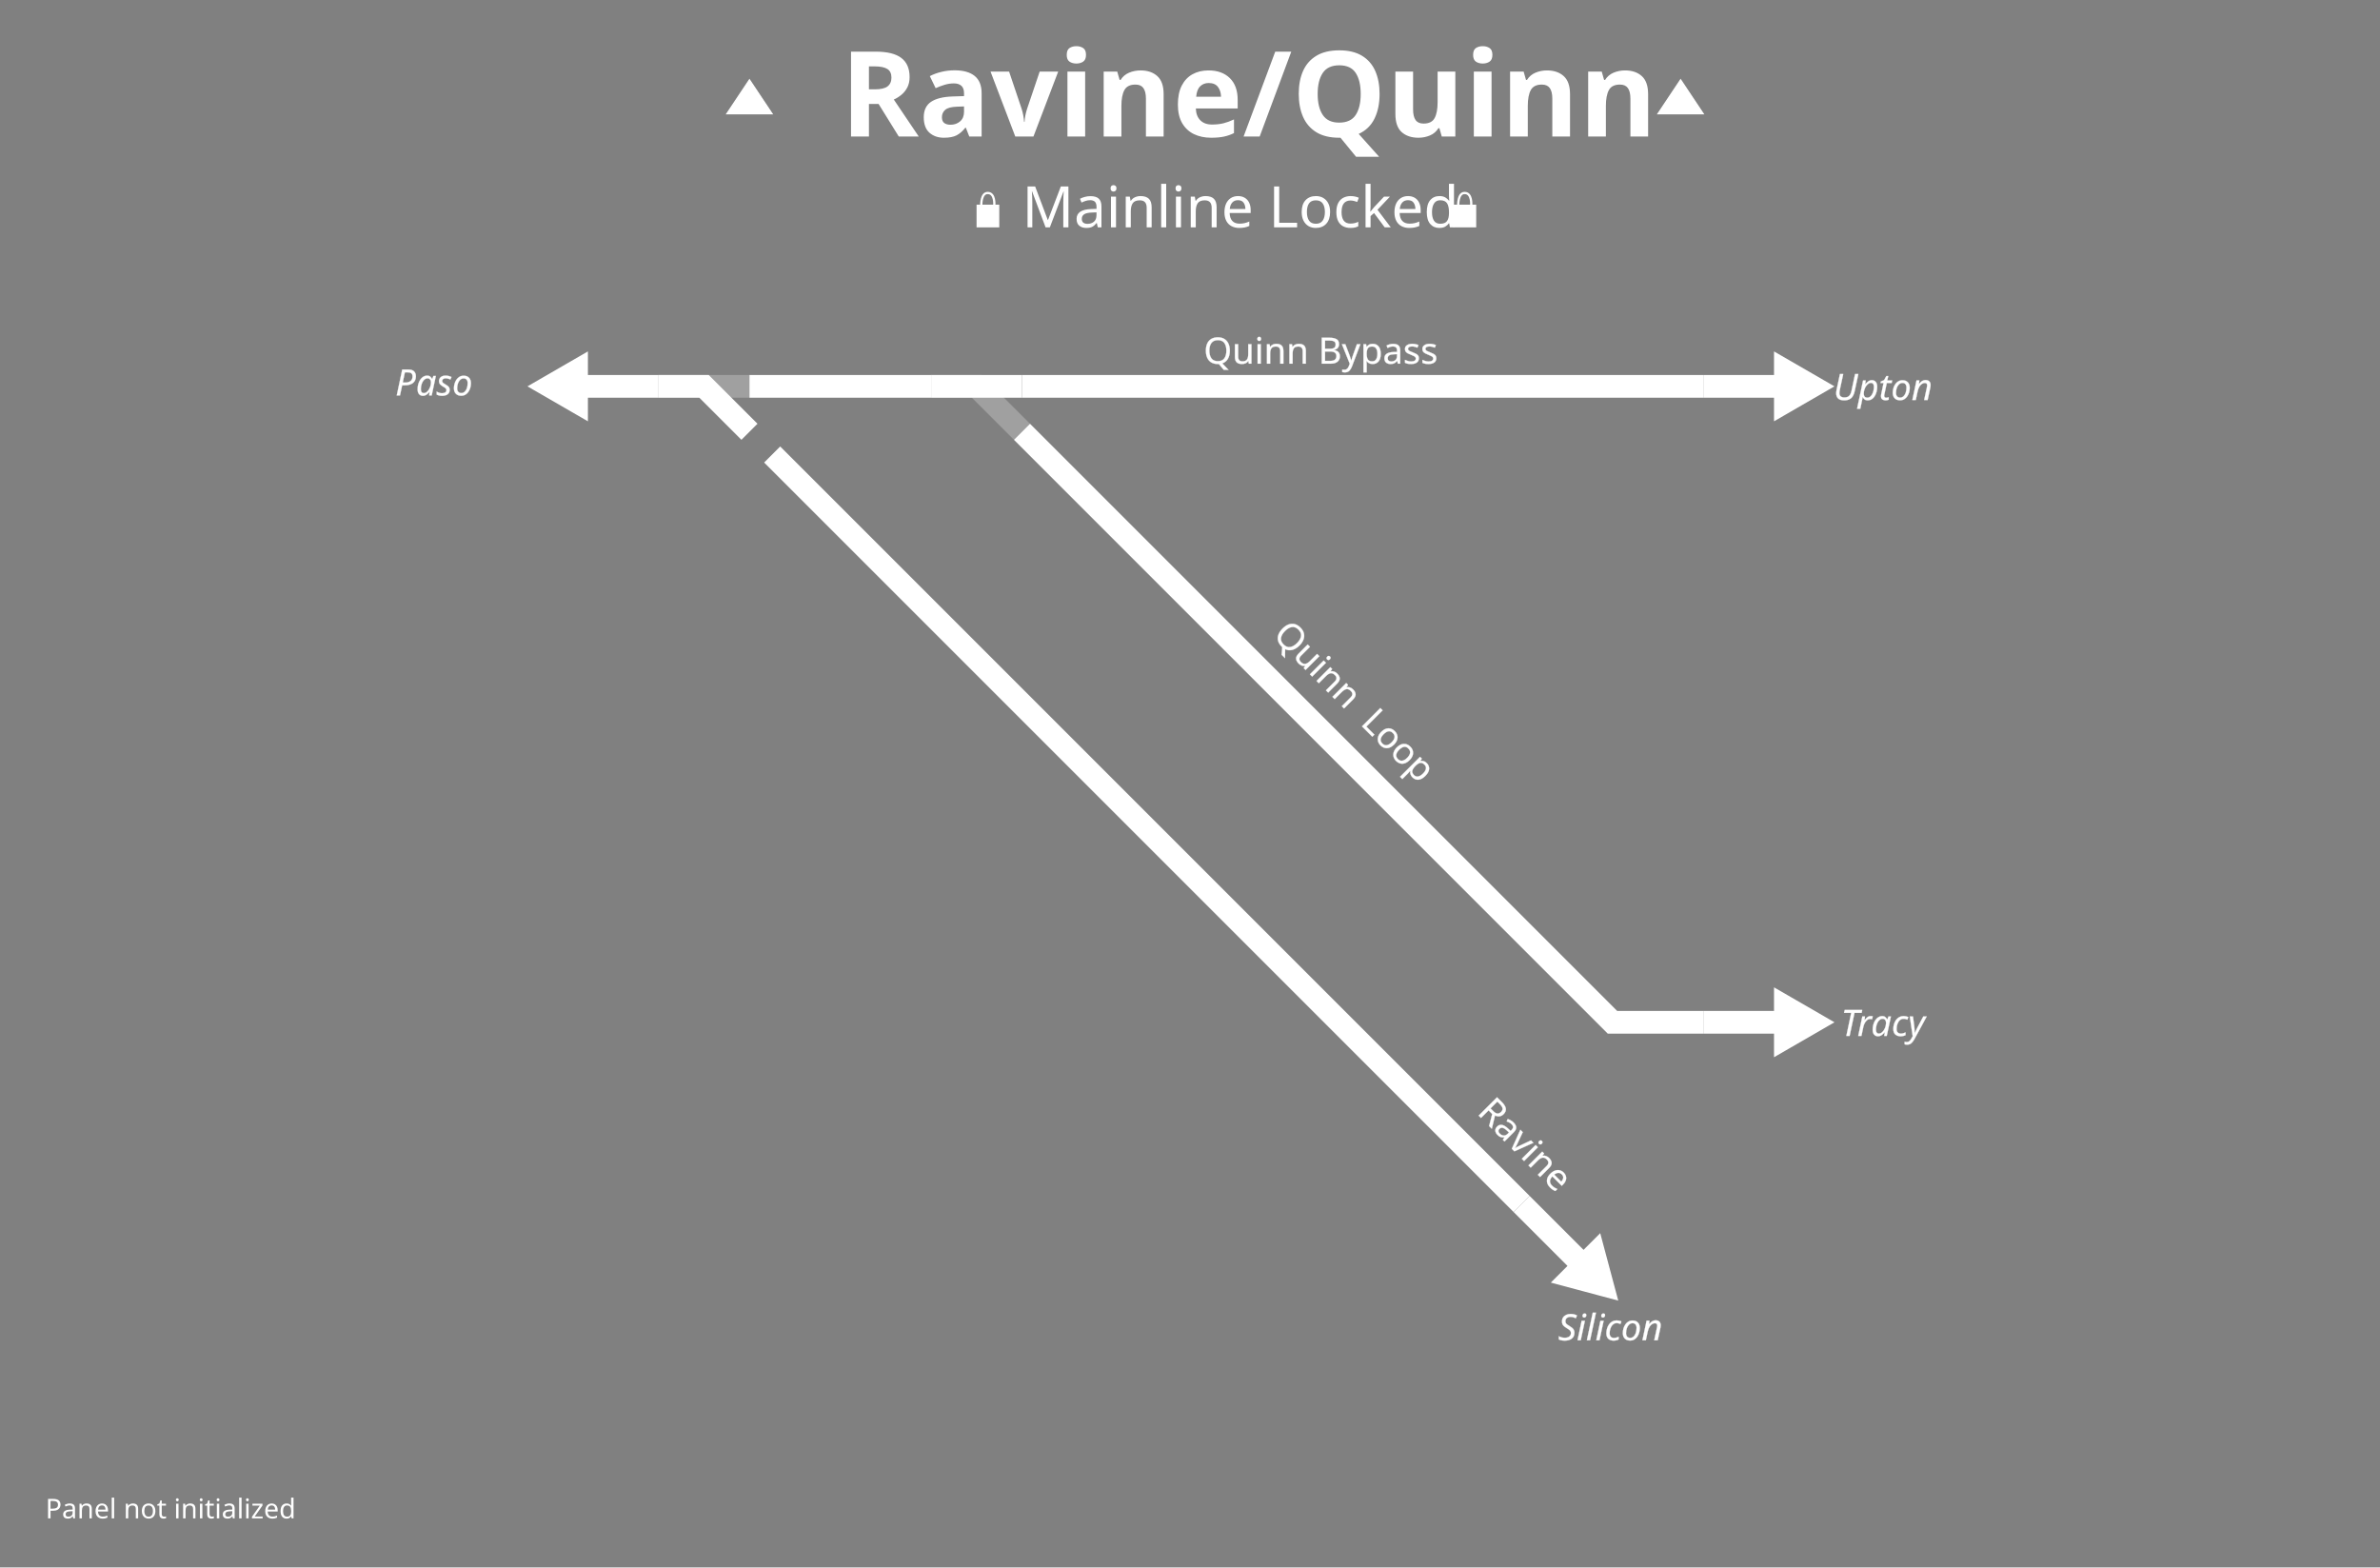
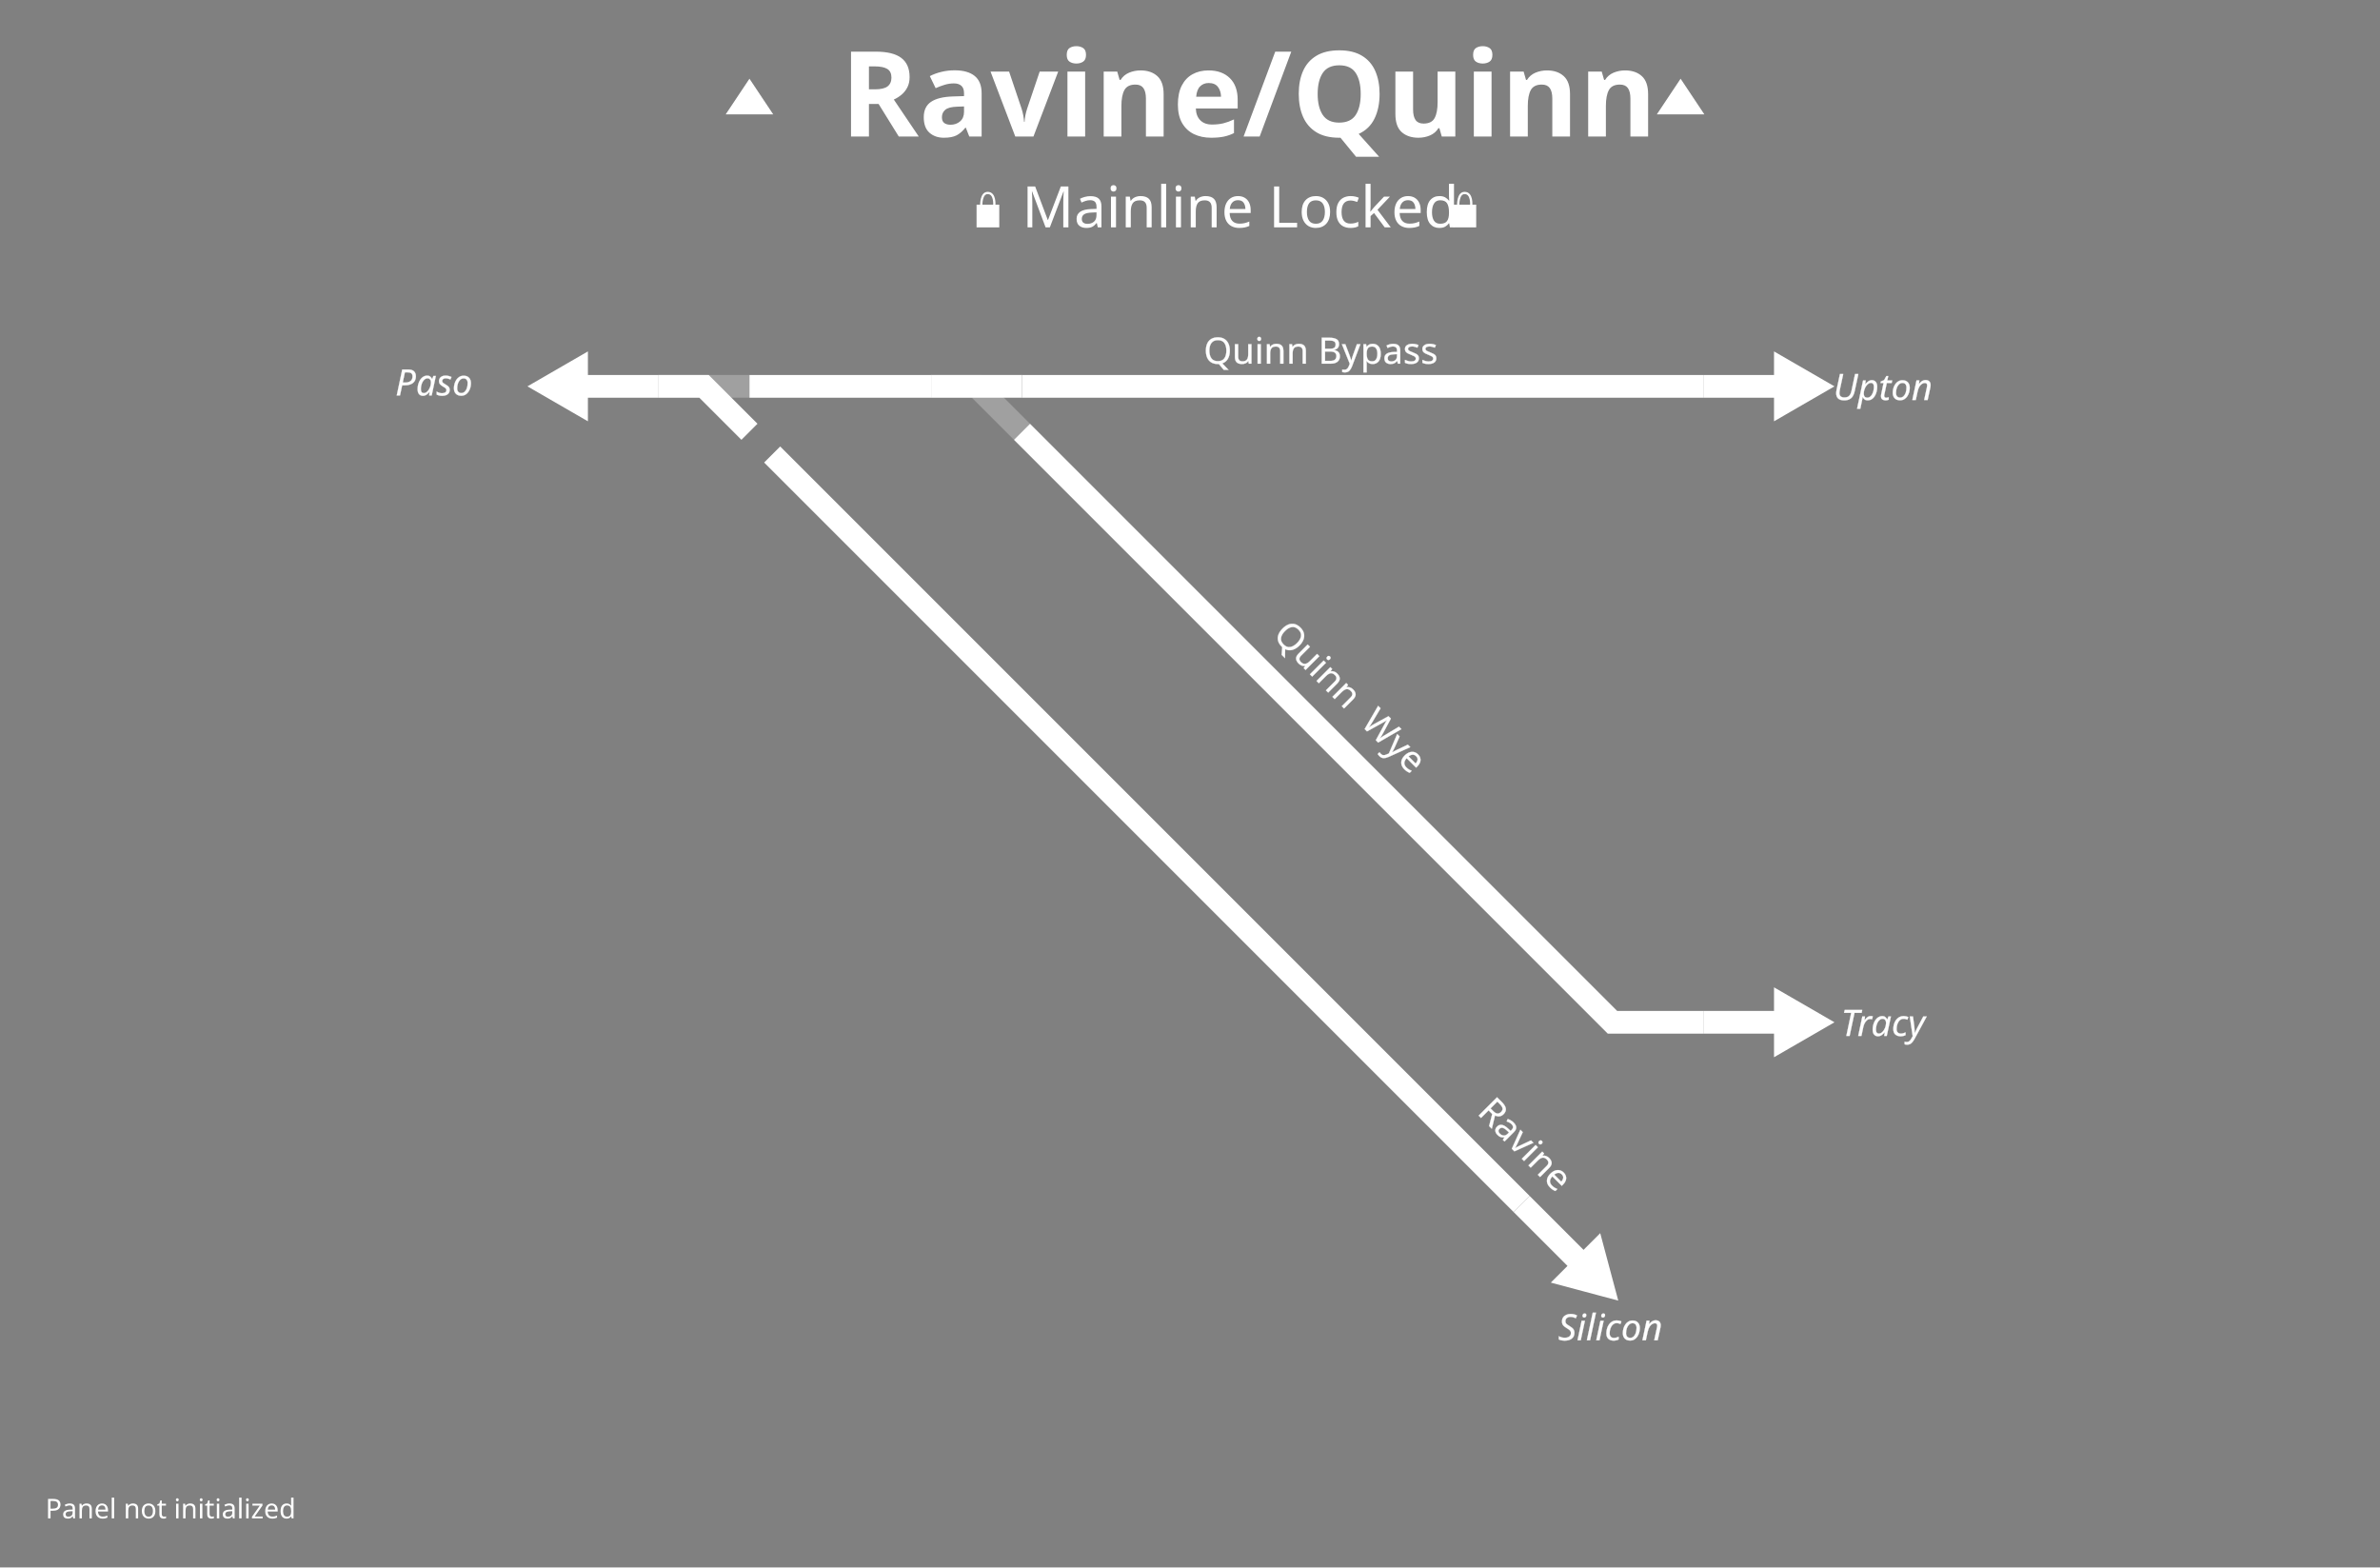
<svg xmlns="http://www.w3.org/2000/svg" xmlns:xlink="http://www.w3.org/1999/xlink" width="1047.958" height="690.115" id="svg2" version="1.1">
  <defs id="defs4">
    <marker orient="auto" refY="0.0" refX="0.0" id="StopS" style="overflow:visible">
      <path id="path4089" d="M 0,5.65 0,-5.65" style="fill:none;stroke:#ffffff;stroke-width:1pt" transform="scale(0.6,0.2)" />
    </marker>
    <linearGradient id="linearGradient5066">
      <stop style="stop-color:#000000;stop-opacity:0.188;" offset="0" id="stop5068" />
      <stop style="stop-color:#000000;stop-opacity:0;" offset="1" id="stop5070" />
    </linearGradient>
    <linearGradient id="linearGradient4692">
      <stop id="stop4694" offset="0" style="stop-color:#ffffff;stop-opacity:0.753;" />
      <stop id="stop4696" offset="1" style="stop-color:#ffffff;stop-opacity:0;" />
    </linearGradient>
    <linearGradient id="linearGradient4186">
      <stop style="stop-color:#808080;stop-opacity:1;" offset="0" id="stop4188" />
      <stop style="stop-color:#000000;stop-opacity:0;" offset="1" id="stop4190" />
    </linearGradient>
    <linearGradient id="linearGradient4137" paint="solid">
      <stop style="stop-color:#00ff00;stop-opacity:1;" offset="0" id="stop4139" />
    </linearGradient>
    <linearGradient xlink:href="#linearGradient4186" id="linearGradient4976" gradientUnits="userSpaceOnUse" x1="39.5" y1="75.114" x2="70.5" y2="75.114" />
    <linearGradient xlink:href="#linearGradient4186" id="linearGradient4978" gradientUnits="userSpaceOnUse" x1="39.5" y1="75.114" x2="70.5" y2="75.114" />
    <radialGradient xlink:href="#linearGradient4692" id="radialGradient5060" gradientUnits="userSpaceOnUse" cx="55" cy="75.114" fx="55" fy="75.114" r="15" />
    <radialGradient xlink:href="#linearGradient5066" id="radialGradient5064" gradientUnits="userSpaceOnUse" cx="55" cy="75.114" fx="55" fy="75.114" r="15" />
    <radialGradient xlink:href="#linearGradient4692" id="radialGradient4247" gradientUnits="userSpaceOnUse" cx="55" cy="75.114" fx="55" fy="75.114" r="15" />
    <radialGradient xlink:href="#linearGradient5066" id="radialGradient4249" gradientUnits="userSpaceOnUse" cx="55" cy="75.114" fx="55" fy="75.114" r="15" />
    <radialGradient xlink:href="#linearGradient5066" id="radialGradient4251" gradientUnits="userSpaceOnUse" cx="55" cy="75.114" fx="55" fy="75.114" r="15" />
    <linearGradient xlink:href="#linearGradient4186" id="linearGradient4253" gradientUnits="userSpaceOnUse" x1="39.5" y1="75.114" x2="70.5" y2="75.114" />
    <linearGradient xlink:href="#linearGradient4186" id="linearGradient4255" gradientUnits="userSpaceOnUse" x1="39.5" y1="75.114" x2="70.5" y2="75.114" />
    <marker orient="auto" refY="0" refX="0.6" id="TriangleAuthNBMarker" style="overflow:visible">
      <path id="TriangleAuthNBMarkerPath" d="m 5.77,0 -8.65,5 0,-10 8.65,5 z" style="fill:#00ff00;fill-rule:evenodd;stroke:#00ff00;stroke-width:1pt;marker-start:none" transform="scale(0.2,0.2)" />
    </marker>
    <marker orient="auto" refY="0" refX="-0.6" id="TriangleAuthSBMarker" style="overflow:visible">
      <path id="TriangleAuthSBMarkerPath" d="m 5.77,0 -8.65,5 0,-10 8.65,5 z" style="fill:#00ff00;fill-rule:evenodd;stroke:#00ff00;stroke-width:1pt;marker-start:none" transform="scale(-0.2,-0.2)" />
    </marker>
    <marker orient="auto" refY="0" refX="0.6" id="TriangleOccupiedNBMarker" style="overflow:visible">
      <path id="TriangleOccupiedNBMarkerPath" d="m 5.77,0 -8.65,5 0,-10 8.65,5 z" style="fill:#ff0000;fill-rule:evenodd;stroke:#ff0000;stroke-width:1pt;marker-start:none" transform="scale(0.2,0.2)" />
    </marker>
    <marker orient="auto" refY="0" refX="-0.6" id="TriangleOccupiedSBMarker" style="overflow:visible">
      <path id="TriangleOccupiedSBMarkerPath" d="m 5.77,0 -8.65,5 0,-10 8.65,5 z" style="fill:#ff0000;fill-rule:evenodd;stroke:#ff0000;stroke-width:1pt;marker-start:none" transform="scale(-0.2,-0.2)" />
    </marker>
    <marker orient="auto" refY="0" refX="0" id="TriangleOutM" style="overflow:visible">
      <path id="path4051" d="m 5.77,0 -8.65,5 0,-10 8.65,5 z" style="fill:#ffffff;fill-rule:evenodd;stroke:#ffffff;stroke-width:1pt;marker-start:none" transform="scale(0.25,0.25)" />
    </marker>
    <marker orient="auto" refY="0" refX="0" id="TriangleInM" style="overflow:visible">
      <path id="path4042" d="m 5.77,0 -8.65,5 0,-10 8.65,5 z" style="fill:#ffffff;fill-rule:evenodd;stroke:#ffffff;stroke-width:1pt;marker-start:none" transform="scale(-0.25,-0.25)" />
    </marker>
    <marker orient="auto" refY="0" refX="0" id="StopM" style="overflow:visible">
      <path id="path4078" d="M 0,5.65 0,-5.65" style="fill:none;stroke:#ffffff;stroke-width:2pt" transform="scale(0.4,0.4)" />
    </marker>
  </defs>
  <g id="backgroundLayer" transform="translate(0,-312.2474)">
    <rect style="fill:#808080;fill-opacity:1;fill-rule:evenodd;stroke:none" id="panelBackground" width="1047.958" height="690.115" x="0" y="312.247" />
  </g>
  <g id="textLayer" transform="translate(0,-3.979759)" style="display:inline">
    <a xlink:href="Greeley_Gotham.svg" id="a3251">
      <text id="panelTitle" y="64.095" x="370" style="font-style:normal;font-variant:normal;font-weight:bold;font-stretch:normal;line-height:0%;font-family:'Trebuchet MS';-inkscape-font-specification:'Trebuchet MS Bold';text-align:start;letter-spacing:0px;word-spacing:0px;writing-mode:lr-tb;text-anchor:start;fill:#ffffff;fill-opacity:1;stroke:none" xml:space="preserve">
        <tspan y="64.095" x="370" id="tspan3823" style="font-size:52.338px;line-height:1.25">Ravine/Quinn</tspan>
      </text>
    </a>
    <text id="panelStatus" y="672.511" x="20" style="font-style:normal;font-variant:normal;font-weight:normal;font-stretch:normal;line-height:0%;font-family:'Trebuchet MS';-inkscape-font-specification:'Trebuchet MS';text-align:start;letter-spacing:0px;word-spacing:0px;writing-mode:lr-tb;text-anchor:start;fill:#ffffff;fill-opacity:1;stroke:none" xml:space="preserve">
      <tspan y="672.511" x="20" id="tspanPanelStatus" style="font-size:12px;line-height:1.25">Panel not initialized</tspan>
    </text>
-     <path style="fill:#ffffff;fill-opacity:1;stroke:#ffffff;stroke-width:0.5px;stroke-linecap:butt;stroke-linejoin:miter;stroke-opacity:1" d="m 330,39.095 -10,15 20,0 z" id="leftLevelTriangle" />
-     <use x="0" y="0" xlink:href="#leftLevelTriangle" id="rightLevelTriangle" transform="translate(410,9.6250034e-8)" width="1047.958" height="690.115" />
+     <path style="fill:#ffffff;fill-opacity:1;stroke:#ffffff;stroke-width:0.5px;stroke-linecap:butt;stroke-linejoin:miter;stroke-opacity:1" d="m 330,39.095 -10,15 h 20 z" id="leftLevelTriangle" />
+     <use x="0" y="0" xlink:href="#leftLevelTriangle" id="rightLevelTriangle" transform="translate(410)" width="1047.958" height="690.115" />
    <g id="mainlineLockedGroup" transform="translate(50,5.019e-4)">
      <text xml:space="preserve" style="font-style:normal;font-variant:normal;font-weight:normal;font-stretch:normal;line-height:0%;font-family:'Trebuchet MS';-inkscape-font-specification:'Trebuchet MS';text-align:start;letter-spacing:0px;word-spacing:0px;writing-mode:lr-tb;text-anchor:start;fill:#ffffff;fill-opacity:1;stroke:none" x="400" y="104.094" id="mainlineLockedText">
        <tspan y="104.094" x="400" id="tspan3321" style="font-size:25.23px;line-height:1.25">Mainline Locked</tspan>
      </text>
      <g id="leftLock">
        <rect id="lockBody" width="10" height="10" x="380" y="94.094" style="fill:#ffffff;fill-opacity:1;stroke:none" />
        <path style="fill:none;stroke:#ffffff;stroke-width:1px;stroke-linecap:butt;stroke-linejoin:miter;stroke-opacity:1" d="m 382.068,94.274 c 0,0 -0.12,-5.383 2.818,-5.323 3.358,-0.06 2.924,5.323 2.924,5.323" id="path4159" />
      </g>
-       <use height="690.115" width="1047.958" transform="translate(210,1.3237304e-6)" id="rightLock" xlink:href="#leftLock" y="0" x="0" />
+       <use height="690.115" width="1047.958" transform="translate(210)" id="rightLock" xlink:href="#leftLock" y="0" x="0" />
    </g>
  </g>
  <g id="industrialTrackLayer" transform="translate(0,-3.979759)" style="display:inline">
-     <g id="g3175" transform="matrix(-1,0,0,-1,970,708.189)">
-       <path style="opacity:0.25;fill:none;stroke:#ffffff;stroke-width:10;stroke-linecap:butt;stroke-linejoin:miter;stroke-miterlimit:4;stroke-opacity:1;stroke-dasharray:none" d="m 520,514.095 20,20 20,0" id="TO599.N" />
-       <path id="TO599.R" d="m 520,534.095 40,0" style="fill:none;stroke:#ffffff;stroke-width:10;stroke-linecap:butt;stroke-linejoin:miter;stroke-miterlimit:4;stroke-opacity:1;stroke-dasharray:none" />
+     <g id="g3175" transform="rotate(180,485,354.0945)">
+       <path style="opacity:0.25;fill:none;stroke:#ffffff;stroke-width:10;stroke-linecap:butt;stroke-linejoin:miter;stroke-miterlimit:4;stroke-dasharray:none;stroke-opacity:1" d="m 520,514.095 20,20 h 20" id="TO599.N" />
+       <path id="TO599.R" d="m 520,534.095 h 40" style="fill:none;stroke:#ffffff;stroke-width:10;stroke-linecap:butt;stroke-linejoin:miter;stroke-miterlimit:4;stroke-dasharray:none;stroke-opacity:1" />
    </g>
-     <path style="fill:none;stroke:#ffffff;stroke-width:10;stroke-linecap:butt;stroke-linejoin:miter;stroke-miterlimit:4;stroke-opacity:1;stroke-dasharray:none" d="m 450,194.095 260,260 40,0" id="path3260" />
-     <path style="fill:none;stroke:#ffffff;stroke-width:10;stroke-linecap:butt;stroke-linejoin:miter;stroke-miterlimit:4;stroke-opacity:1;stroke-dasharray:none;marker-start:url(#TriangleInM);display:inline" d="m 790,454.094 -40,0" id="path4808" />
-     <path id="path4800" d="m 790,174.095 -40,0" style="fill:none;stroke:#ffffff;stroke-width:10;stroke-linecap:butt;stroke-linejoin:miter;stroke-miterlimit:4;stroke-opacity:1;stroke-dasharray:none;marker-start:url(#TriangleInM);display:inline" />
-     <path style="fill:none;stroke:#ffffff;stroke-width:10;stroke-linecap:butt;stroke-linejoin:miter;stroke-miterlimit:4;stroke-opacity:1;stroke-dasharray:none;display:inline" d="m 750,174.095 -300,0" id="path3266" />
-     <path id="path4818" d="m 410,174.095 -80,0" style="fill:none;stroke:#ffffff;stroke-width:10;stroke-linecap:butt;stroke-linejoin:miter;stroke-miterlimit:4;stroke-opacity:1;stroke-dasharray:none;display:inline" />
+     <path style="fill:none;stroke:#ffffff;stroke-width:10;stroke-linecap:butt;stroke-linejoin:miter;stroke-miterlimit:4;stroke-dasharray:none;stroke-opacity:1" d="m 450,194.095 260,260 h 40" id="path3260" />
+     <path style="display:inline;fill:none;stroke:#ffffff;stroke-width:10;stroke-linecap:butt;stroke-linejoin:miter;stroke-miterlimit:4;stroke-dasharray:none;stroke-opacity:1;marker-start:url(#TriangleInM)" d="M 790,454.094 H 750" id="path4808" />
+     <path id="path4800" d="M 790,174.095 H 750" style="display:inline;fill:none;stroke:#ffffff;stroke-width:10;stroke-linecap:butt;stroke-linejoin:miter;stroke-miterlimit:4;stroke-dasharray:none;stroke-opacity:1;marker-start:url(#TriangleInM)" />
+     <path style="display:inline;fill:none;stroke:#ffffff;stroke-width:10;stroke-linecap:butt;stroke-linejoin:miter;stroke-miterlimit:4;stroke-dasharray:none;stroke-opacity:1" d="M 750,174.095 H 450" id="path3266" />
+     <path id="path4818" d="M 410,174.095 H 330" style="display:inline;fill:none;stroke:#ffffff;stroke-width:10;stroke-linecap:butt;stroke-linejoin:miter;stroke-miterlimit:4;stroke-dasharray:none;stroke-opacity:1" />
  </g>
  <g id="mainlineTrackLayer" transform="translate(0,-3.979759)" style="display:inline">
-     <path id="path5607" d="m 250,174.095 40,0" style="fill:none;stroke:#ffffff;stroke-width:10;stroke-linecap:butt;stroke-linejoin:miter;stroke-miterlimit:4;stroke-opacity:1;stroke-dasharray:none;marker-start:url(#TriangleInM);display:inline" />
-     <path style="fill:none;stroke:#ffffff;stroke-width:10;stroke-linecap:butt;stroke-linejoin:miter;stroke-miterlimit:4;stroke-opacity:1;stroke-dasharray:none;marker-start:url(#TriangleInM);display:inline" d="m 700,564.095 -30,-30" id="path3240" />
-     <path id="path4798" d="m 670,534.095 -330,-330" style="fill:none;stroke:#ffffff;stroke-width:10;stroke-linecap:butt;stroke-linejoin:miter;stroke-miterlimit:4;stroke-opacity:1;stroke-dasharray:none;display:inline" />
-     <g style="display:inline" id="g5554" transform="matrix(-1,0,0,-1,850,708.189)">
-       <path id="TO575.N" d="m 520,534.095 40,0" style="opacity:0.25;fill:none;stroke:#ffffff;stroke-width:10;stroke-linecap:butt;stroke-linejoin:miter;stroke-miterlimit:4;stroke-opacity:1;stroke-dasharray:none" />
-       <path style="fill:none;stroke:#ffffff;stroke-width:10;stroke-linecap:butt;stroke-linejoin:miter;stroke-miterlimit:4;stroke-opacity:1;stroke-dasharray:none" d="m 520,514.095 20,20 20,0" id="TO575.R" />
+     <path id="path5607" d="m 250,174.095 h 40" style="display:inline;fill:none;stroke:#ffffff;stroke-width:10;stroke-linecap:butt;stroke-linejoin:miter;stroke-miterlimit:4;stroke-dasharray:none;stroke-opacity:1;marker-start:url(#TriangleInM)" />
+     <path style="display:inline;fill:none;stroke:#ffffff;stroke-width:10;stroke-linecap:butt;stroke-linejoin:miter;stroke-miterlimit:4;stroke-dasharray:none;stroke-opacity:1;marker-start:url(#TriangleInM)" d="m 700,564.095 -30,-30" id="path3240" />
+     <path id="path4798" d="m 670,534.095 -330,-330" style="display:inline;fill:none;stroke:#ffffff;stroke-width:10;stroke-linecap:butt;stroke-linejoin:miter;stroke-miterlimit:4;stroke-dasharray:none;stroke-opacity:1" />
+     <g style="display:inline" id="g5554" transform="rotate(180,425,354.0945)">
+       <path id="TO575.N" d="m 520,534.095 h 40" style="opacity:0.25;fill:none;stroke:#ffffff;stroke-width:10;stroke-linecap:butt;stroke-linejoin:miter;stroke-miterlimit:4;stroke-dasharray:none;stroke-opacity:1" />
+       <path style="fill:none;stroke:#ffffff;stroke-width:10;stroke-linecap:butt;stroke-linejoin:miter;stroke-miterlimit:4;stroke-dasharray:none;stroke-opacity:1" d="m 520,514.095 20,20 h 20" id="TO575.R" />
    </g>
  </g>
  <g id="mainlinePanelLinkLayer" transform="translate(0,-5.8839113e-5)" style="display:inline">
    <a xlink:href="Paso.svg" style="display:inline" id="a5609" transform="translate(-46,54.00006)">
      <text id="text5611" y="120.115" x="248" style="font-style:italic;font-variant:normal;font-weight:normal;font-stretch:normal;line-height:0%;font-family:'Trebuchet MS';-inkscape-font-specification:'Trebuchet MS Italic';text-align:center;letter-spacing:0px;word-spacing:0px;writing-mode:lr-tb;text-anchor:middle;fill:#ffffff;fill-opacity:1;stroke:#ffffff;stroke-width:0.1;stroke-miterlimit:4;stroke-dasharray:none;stroke-opacity:1" xml:space="preserve">
        <tspan y="120.115" x="248" id="tspan5615" style="font-size:16px;line-height:1.25">Paso</tspan>
      </text>
    </a>
    <a xlink:href="Silicon.svg" transform="translate(482,470)" id="a3248" style="display:inline">
      <text xml:space="preserve" style="font-style:italic;font-variant:normal;font-weight:normal;font-stretch:normal;line-height:0%;font-family:'Trebuchet MS';-inkscape-font-specification:'Trebuchet MS Italic';text-align:center;letter-spacing:0px;word-spacing:0px;writing-mode:lr-tb;text-anchor:middle;fill:#ffffff;fill-opacity:1;stroke:#ffffff;stroke-width:0.1;stroke-miterlimit:4;stroke-dasharray:none;stroke-opacity:1" x="238" y="120.115" id="text3250">
        <tspan id="tspan3252" x="238" y="120.115" style="font-size:16px;line-height:1.25">Silicon</tspan>
      </text>
    </a>
  </g>
  <g id="industrialPanelLinkLayer" transform="translate(0,-5.0883911e-4)" style="display:inline">
    <a xlink:href="Upton.svg" style="display:inline" id="a4802" transform="translate(602,56.0005)">
      <text id="text4804" y="120.115" x="238" style="font-style:italic;font-variant:normal;font-weight:normal;font-stretch:normal;line-height:0%;font-family:'Trebuchet MS';-inkscape-font-specification:'Trebuchet MS Italic';text-align:center;letter-spacing:0px;word-spacing:0px;writing-mode:lr-tb;text-anchor:middle;fill:#ffffff;fill-opacity:1;stroke:#ffffff;stroke-width:0.1;stroke-miterlimit:4;stroke-dasharray:none;stroke-opacity:1" xml:space="preserve">
        <tspan y="120.115" x="238" id="tspan4806" style="font-size:16px;line-height:1.25">Upton</tspan>
      </text>
    </a>
    <a xlink:href="Tracy.svg" transform="translate(602,336.0005)" id="a4810" style="display:inline">
      <text xml:space="preserve" style="font-style:italic;font-variant:normal;font-weight:normal;font-stretch:normal;line-height:0%;font-family:'Trebuchet MS';-inkscape-font-specification:'Trebuchet MS Italic';text-align:center;letter-spacing:0px;word-spacing:0px;writing-mode:lr-tb;text-anchor:middle;fill:#ffffff;fill-opacity:1;stroke:#ffffff;stroke-width:0.1;stroke-miterlimit:4;stroke-dasharray:none;stroke-opacity:1" x="238" y="120.115" id="text4812">
        <tspan id="tspan4814" x="238" y="120.115" style="font-size:16px;line-height:1.25">Tracy</tspan>
      </text>
    </a>
  </g>
  <g id="trackNameLayer" transform="translate(0,-5.8839113e-5)" style="display:inline">
    <text xml:space="preserve" style="font-style:normal;font-variant:normal;font-weight:normal;font-stretch:normal;line-height:0%;font-family:'Trebuchet MS';-inkscape-font-specification:'Trebuchet MS';text-align:start;letter-spacing:0px;word-spacing:0px;writing-mode:lr-tb;text-anchor:start;fill:#ffffff;fill-opacity:1;stroke:#ffffff;stroke-width:0.1;stroke-miterlimit:4;stroke-dasharray:none;stroke-opacity:1" x="530" y="160.115" id="text3917">
      <tspan x="530" y="160.115" id="tspan3921" style="font-size:16px;line-height:1.25">Quinn Bypass</tspan>
    </text>
    <text xml:space="preserve" style="font-style:normal;font-variant:normal;font-weight:normal;font-stretch:normal;line-height:0%;font-family:'Trebuchet MS';-inkscape-font-specification:'Trebuchet MS';text-align:start;letter-spacing:0px;word-spacing:0px;writing-mode:lr-tb;text-anchor:start;fill:#ffffff;fill-opacity:1;stroke:#ffffff;stroke-width:0.1;stroke-miterlimit:4;stroke-dasharray:none;stroke-opacity:1" x="806.183" y="-113.056" id="text4824" transform="rotate(45)">
      <tspan id="tspan4826" x="806.183" y="-113.056" style="font-size:16px;line-height:1.25;stroke-width:0.1">Ravine</tspan>
    </text>
    <text transform="rotate(45)" id="text3093" y="-197.909" x="594.051" style="font-style:normal;font-variant:normal;font-weight:normal;font-stretch:normal;line-height:0%;font-family:'Trebuchet MS';-inkscape-font-specification:'Trebuchet MS';text-align:start;letter-spacing:0px;word-spacing:0px;writing-mode:lr-tb;text-anchor:start;fill:#ffffff;fill-opacity:1;stroke:#ffffff;stroke-width:0.1;stroke-miterlimit:4;stroke-dasharray:none;stroke-opacity:1" xml:space="preserve">
-       <tspan style="font-size:16px;line-height:1.25;stroke-width:0.1" y="-197.909" x="594.051" id="tspan3095">Quinn  Loop</tspan>
+       <tspan style="font-size:16px;line-height:1.25;stroke-width:0.1" y="-197.909" x="594.051" id="tspan3095">Quinn  Wye</tspan>
    </text>
  </g>
</svg>
